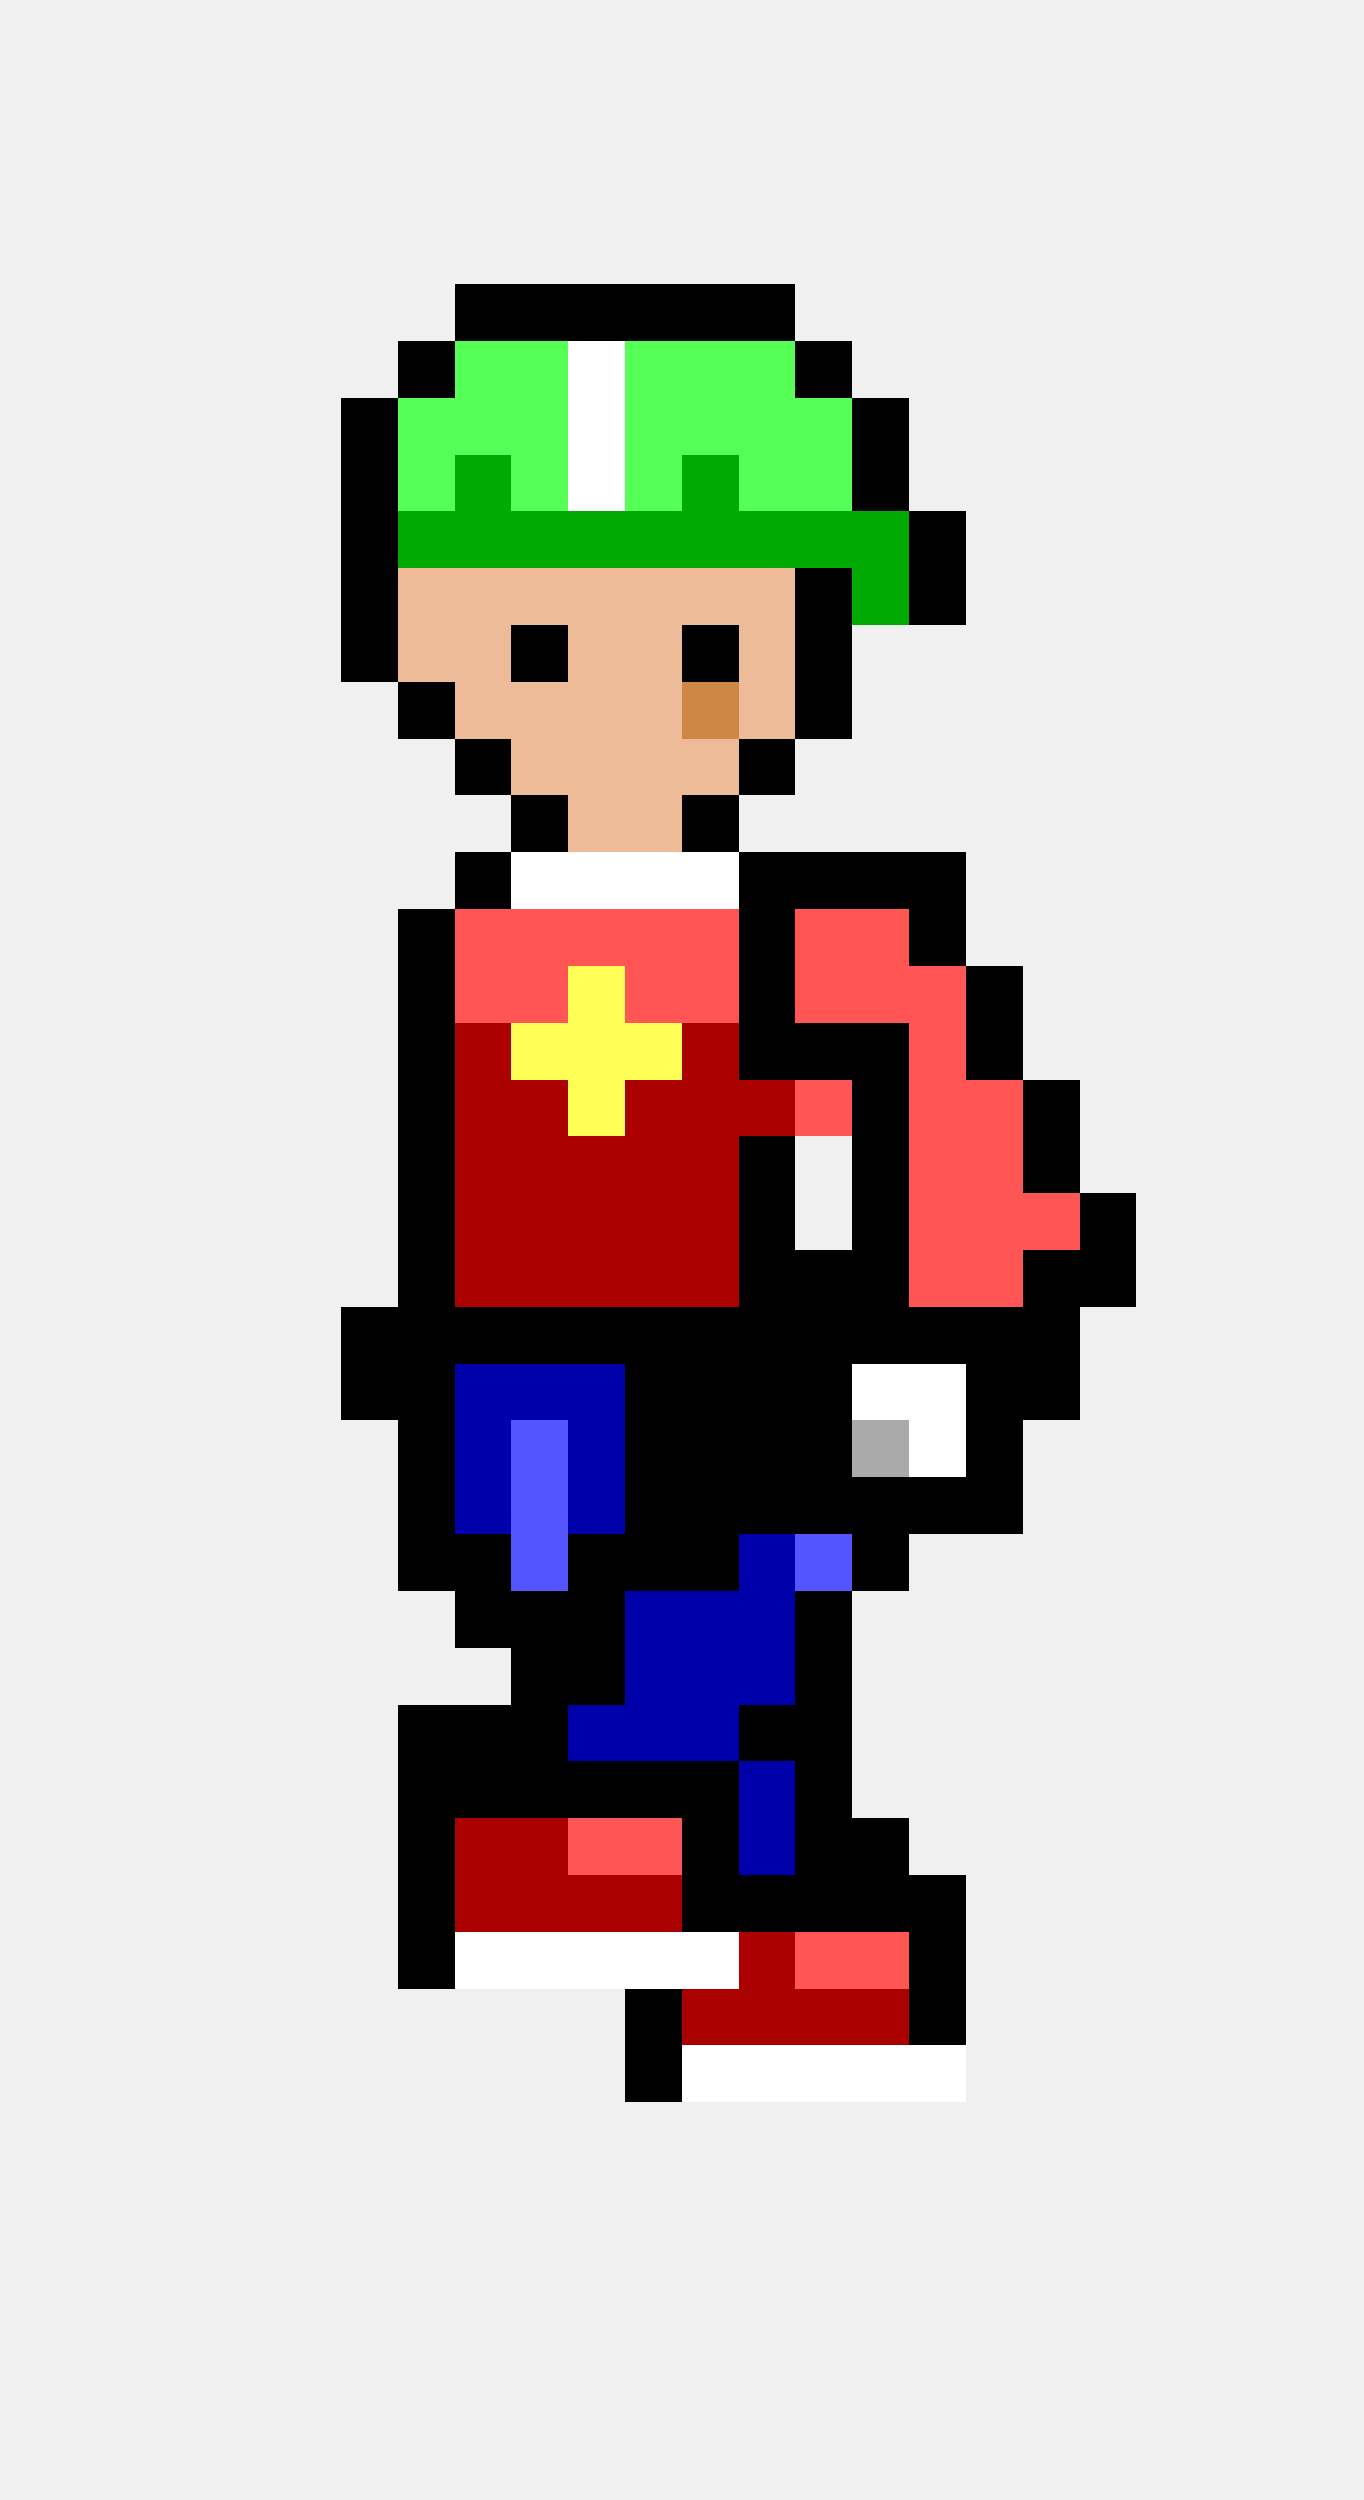
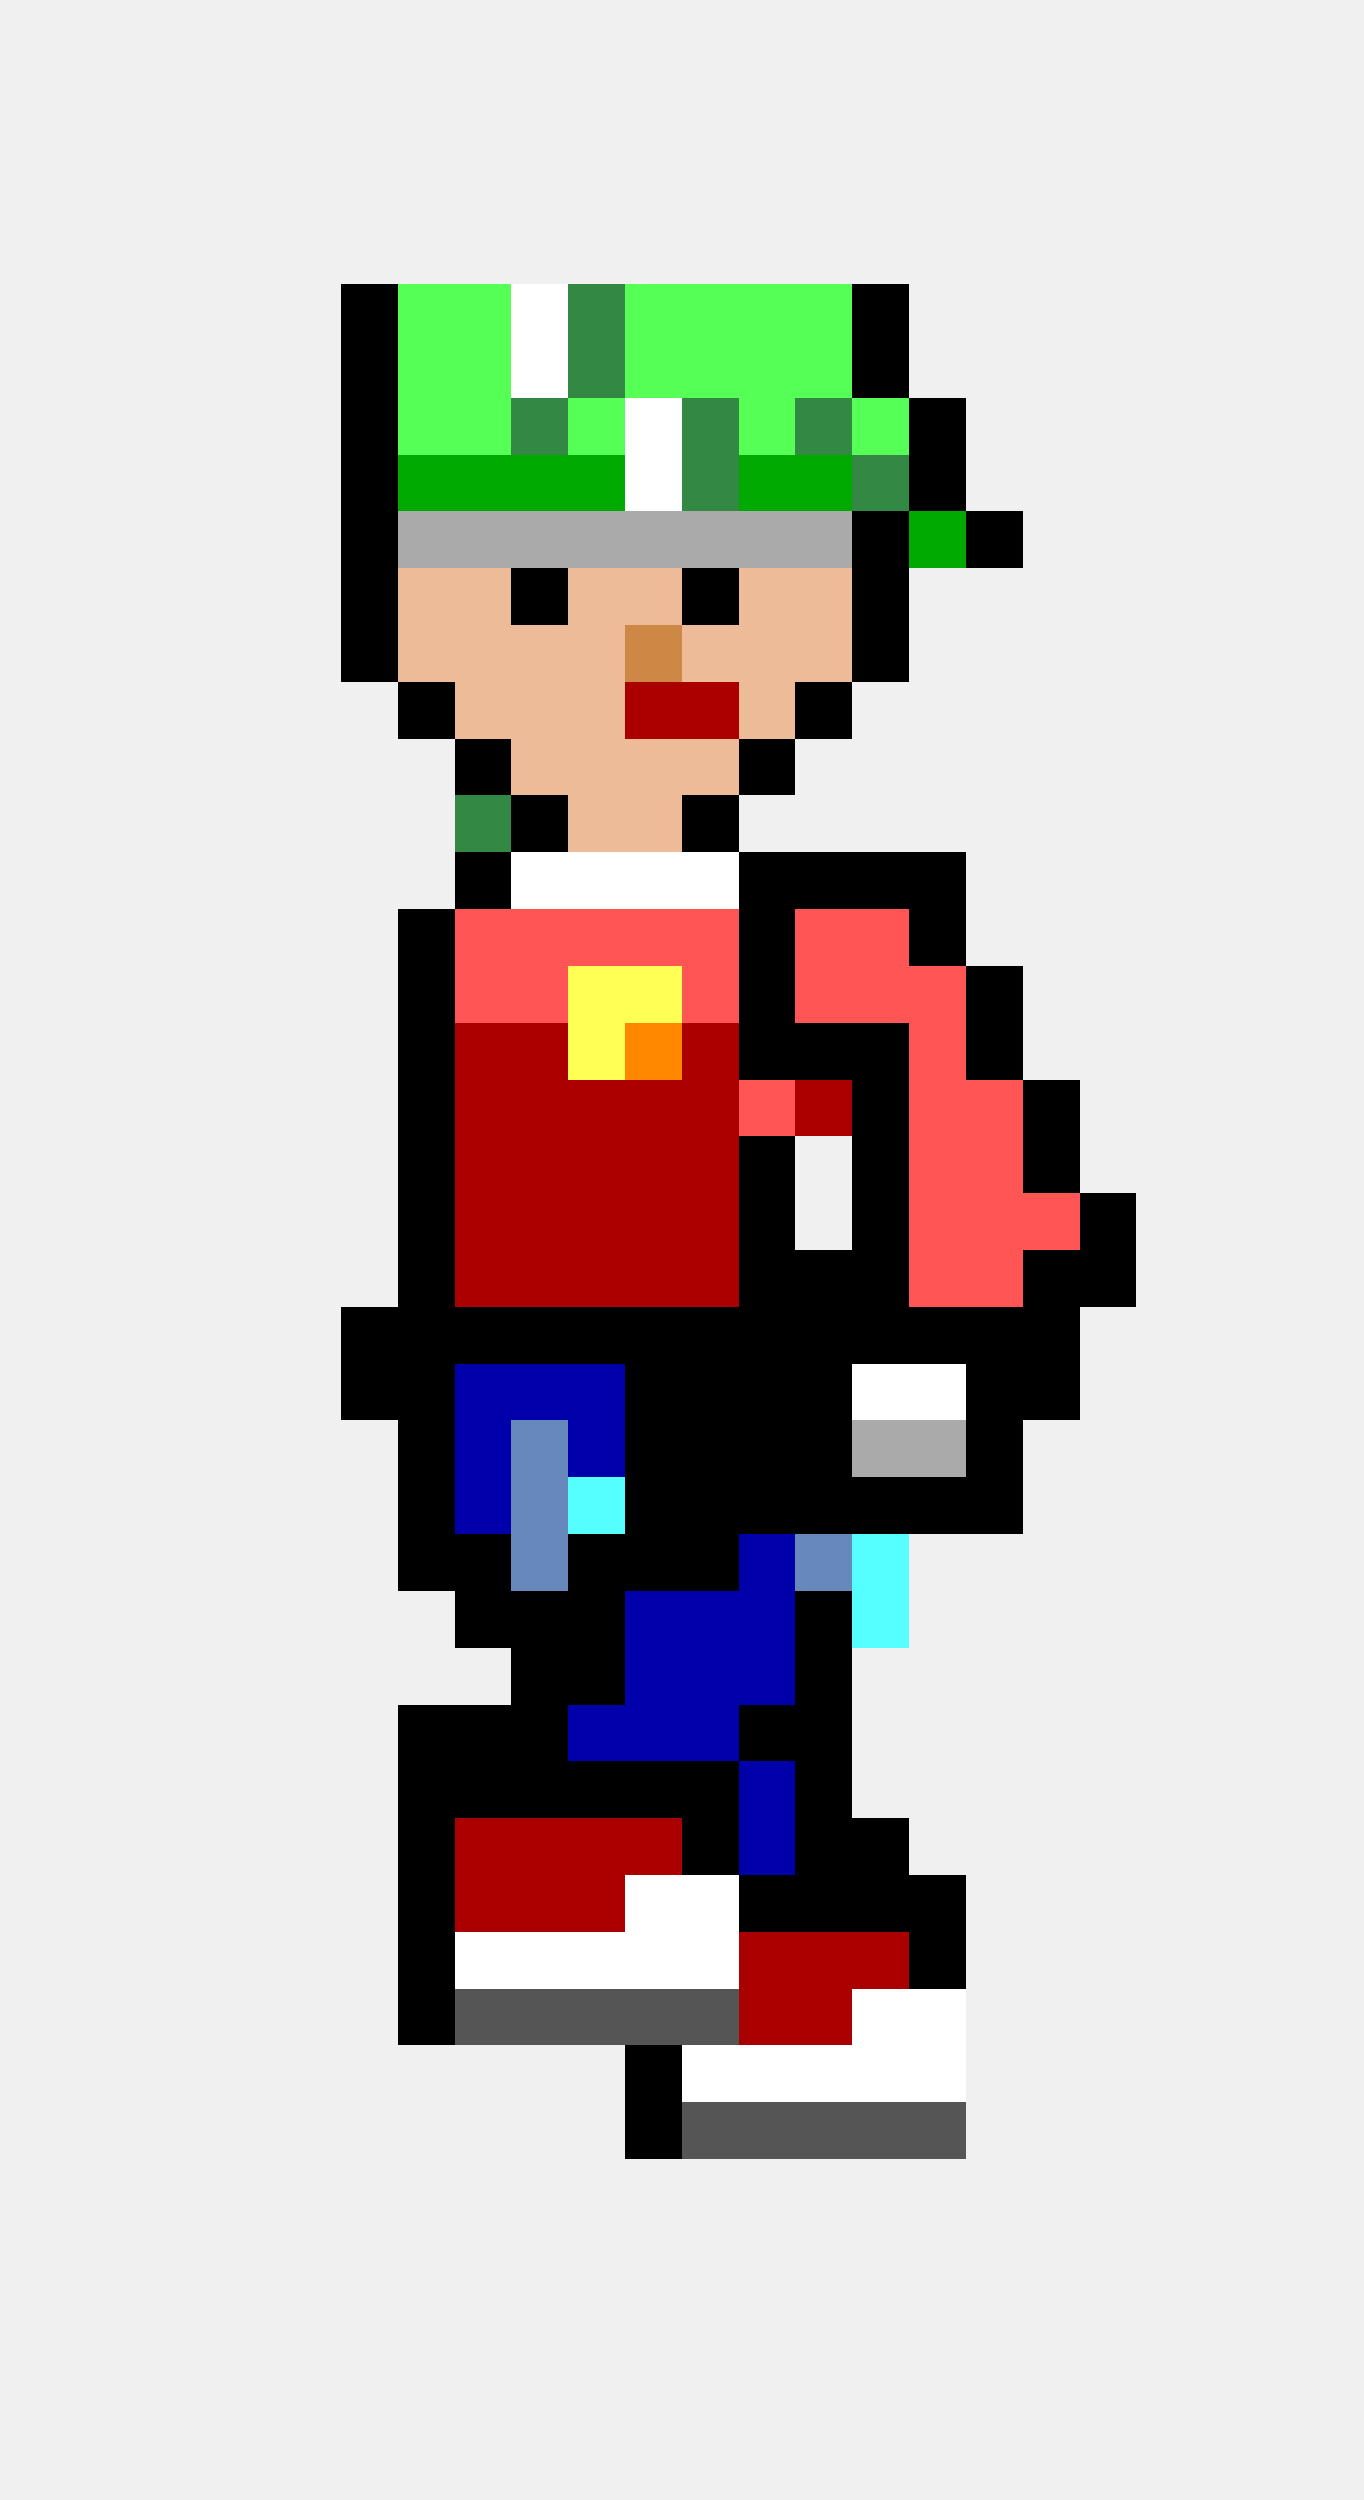
<svg xmlns="http://www.w3.org/2000/svg" width="24" height="44" viewBox="0 0 24 44" shape-rendering="crispEdges">
-   <rect x="8" y="5" width="1" height="1" fill="#000000" />
-   <rect x="9" y="5" width="1" height="1" fill="#000000" />
-   <rect x="10" y="5" width="1" height="1" fill="#000000" />
-   <rect x="11" y="5" width="1" height="1" fill="#000000" />
-   <rect x="12" y="5" width="1" height="1" fill="#000000" />
-   <rect x="13" y="5" width="1" height="1" fill="#000000" />
-   <rect x="7" y="6" width="1" height="1" fill="#000000" />
+   <rect x="6" y="5" width="1" height="1" fill="#000000" />
+   <rect x="7" y="5" width="1" height="1" fill="#55ff55" />
+   <rect x="8" y="5" width="1" height="1" fill="#55ff55" />
+   <rect x="9" y="5" width="1" height="1" fill="#ffffff" />
+   <rect x="10" y="5" width="1" height="1" fill="#338844" />
+   <rect x="11" y="5" width="1" height="1" fill="#55ff55" />
+   <rect x="12" y="5" width="1" height="1" fill="#55ff55" />
+   <rect x="13" y="5" width="1" height="1" fill="#55ff55" />
+   <rect x="14" y="5" width="1" height="1" fill="#55ff55" />
+   <rect x="15" y="5" width="1" height="1" fill="#000000" />
+   <rect x="6" y="6" width="1" height="1" fill="#000000" />
+   <rect x="7" y="6" width="1" height="1" fill="#55ff55" />
  <rect x="8" y="6" width="1" height="1" fill="#55ff55" />
-   <rect x="9" y="6" width="1" height="1" fill="#55ff55" />
-   <rect x="10" y="6" width="1" height="1" fill="#ffffff" />
+   <rect x="9" y="6" width="1" height="1" fill="#ffffff" />
+   <rect x="10" y="6" width="1" height="1" fill="#338844" />
  <rect x="11" y="6" width="1" height="1" fill="#55ff55" />
  <rect x="12" y="6" width="1" height="1" fill="#55ff55" />
  <rect x="13" y="6" width="1" height="1" fill="#55ff55" />
-   <rect x="14" y="6" width="1" height="1" fill="#000000" />
+   <rect x="14" y="6" width="1" height="1" fill="#55ff55" />
+   <rect x="15" y="6" width="1" height="1" fill="#000000" />
  <rect x="6" y="7" width="1" height="1" fill="#000000" />
  <rect x="7" y="7" width="1" height="1" fill="#55ff55" />
  <rect x="8" y="7" width="1" height="1" fill="#55ff55" />
-   <rect x="9" y="7" width="1" height="1" fill="#55ff55" />
-   <rect x="10" y="7" width="1" height="1" fill="#ffffff" />
-   <rect x="11" y="7" width="1" height="1" fill="#55ff55" />
-   <rect x="12" y="7" width="1" height="1" fill="#55ff55" />
+   <rect x="9" y="7" width="1" height="1" fill="#338844" />
+   <rect x="10" y="7" width="1" height="1" fill="#55ff55" />
+   <rect x="11" y="7" width="1" height="1" fill="#ffffff" />
+   <rect x="12" y="7" width="1" height="1" fill="#338844" />
  <rect x="13" y="7" width="1" height="1" fill="#55ff55" />
-   <rect x="14" y="7" width="1" height="1" fill="#55ff55" />
-   <rect x="15" y="7" width="1" height="1" fill="#000000" />
+   <rect x="14" y="7" width="1" height="1" fill="#338844" />
+   <rect x="15" y="7" width="1" height="1" fill="#55ff55" />
+   <rect x="16" y="7" width="1" height="1" fill="#000000" />
  <rect x="6" y="8" width="1" height="1" fill="#000000" />
-   <rect x="7" y="8" width="1" height="1" fill="#55ff55" />
+   <rect x="7" y="8" width="1" height="1" fill="#00aa00" />
  <rect x="8" y="8" width="1" height="1" fill="#00aa00" />
-   <rect x="9" y="8" width="1" height="1" fill="#55ff55" />
-   <rect x="10" y="8" width="1" height="1" fill="#ffffff" />
-   <rect x="11" y="8" width="1" height="1" fill="#55ff55" />
-   <rect x="12" y="8" width="1" height="1" fill="#00aa00" />
-   <rect x="13" y="8" width="1" height="1" fill="#55ff55" />
-   <rect x="14" y="8" width="1" height="1" fill="#55ff55" />
-   <rect x="15" y="8" width="1" height="1" fill="#000000" />
+   <rect x="9" y="8" width="1" height="1" fill="#00aa00" />
+   <rect x="10" y="8" width="1" height="1" fill="#00aa00" />
+   <rect x="11" y="8" width="1" height="1" fill="#ffffff" />
+   <rect x="12" y="8" width="1" height="1" fill="#338844" />
+   <rect x="13" y="8" width="1" height="1" fill="#00aa00" />
+   <rect x="14" y="8" width="1" height="1" fill="#00aa00" />
+   <rect x="15" y="8" width="1" height="1" fill="#338844" />
+   <rect x="16" y="8" width="1" height="1" fill="#000000" />
  <rect x="6" y="9" width="1" height="1" fill="#000000" />
-   <rect x="7" y="9" width="1" height="1" fill="#00aa00" />
-   <rect x="8" y="9" width="1" height="1" fill="#00aa00" />
-   <rect x="9" y="9" width="1" height="1" fill="#00aa00" />
-   <rect x="10" y="9" width="1" height="1" fill="#00aa00" />
-   <rect x="11" y="9" width="1" height="1" fill="#00aa00" />
-   <rect x="12" y="9" width="1" height="1" fill="#00aa00" />
-   <rect x="13" y="9" width="1" height="1" fill="#00aa00" />
-   <rect x="14" y="9" width="1" height="1" fill="#00aa00" />
-   <rect x="15" y="9" width="1" height="1" fill="#00aa00" />
-   <rect x="16" y="9" width="1" height="1" fill="#000000" />
+   <rect x="7" y="9" width="1" height="1" fill="#aaaaaa" />
+   <rect x="8" y="9" width="1" height="1" fill="#aaaaaa" />
+   <rect x="9" y="9" width="1" height="1" fill="#aaaaaa" />
+   <rect x="10" y="9" width="1" height="1" fill="#aaaaaa" />
+   <rect x="11" y="9" width="1" height="1" fill="#aaaaaa" />
+   <rect x="12" y="9" width="1" height="1" fill="#aaaaaa" />
+   <rect x="13" y="9" width="1" height="1" fill="#aaaaaa" />
+   <rect x="14" y="9" width="1" height="1" fill="#aaaaaa" />
+   <rect x="15" y="9" width="1" height="1" fill="#000000" />
+   <rect x="16" y="9" width="1" height="1" fill="#00aa00" />
+   <rect x="17" y="9" width="1" height="1" fill="#000000" />
  <rect x="6" y="10" width="1" height="1" fill="#000000" />
  <rect x="7" y="10" width="1" height="1" fill="#eebb99" />
  <rect x="8" y="10" width="1" height="1" fill="#eebb99" />
-   <rect x="9" y="10" width="1" height="1" fill="#eebb99" />
+   <rect x="9" y="10" width="1" height="1" fill="#000000" />
  <rect x="10" y="10" width="1" height="1" fill="#eebb99" />
  <rect x="11" y="10" width="1" height="1" fill="#eebb99" />
-   <rect x="12" y="10" width="1" height="1" fill="#eebb99" />
+   <rect x="12" y="10" width="1" height="1" fill="#000000" />
  <rect x="13" y="10" width="1" height="1" fill="#eebb99" />
-   <rect x="14" y="10" width="1" height="1" fill="#000000" />
-   <rect x="15" y="10" width="1" height="1" fill="#00aa00" />
-   <rect x="16" y="10" width="1" height="1" fill="#000000" />
+   <rect x="14" y="10" width="1" height="1" fill="#eebb99" />
+   <rect x="15" y="10" width="1" height="1" fill="#000000" />
  <rect x="6" y="11" width="1" height="1" fill="#000000" />
  <rect x="7" y="11" width="1" height="1" fill="#eebb99" />
  <rect x="8" y="11" width="1" height="1" fill="#eebb99" />
-   <rect x="9" y="11" width="1" height="1" fill="#000000" />
+   <rect x="9" y="11" width="1" height="1" fill="#eebb99" />
  <rect x="10" y="11" width="1" height="1" fill="#eebb99" />
-   <rect x="11" y="11" width="1" height="1" fill="#eebb99" />
-   <rect x="12" y="11" width="1" height="1" fill="#000000" />
+   <rect x="11" y="11" width="1" height="1" fill="#cc8844" />
+   <rect x="12" y="11" width="1" height="1" fill="#eebb99" />
  <rect x="13" y="11" width="1" height="1" fill="#eebb99" />
-   <rect x="14" y="11" width="1" height="1" fill="#000000" />
+   <rect x="14" y="11" width="1" height="1" fill="#eebb99" />
+   <rect x="15" y="11" width="1" height="1" fill="#000000" />
  <rect x="7" y="12" width="1" height="1" fill="#000000" />
  <rect x="8" y="12" width="1" height="1" fill="#eebb99" />
  <rect x="9" y="12" width="1" height="1" fill="#eebb99" />
  <rect x="10" y="12" width="1" height="1" fill="#eebb99" />
-   <rect x="11" y="12" width="1" height="1" fill="#eebb99" />
-   <rect x="12" y="12" width="1" height="1" fill="#cc8844" />
+   <rect x="11" y="12" width="1" height="1" fill="#aa0000" />
+   <rect x="12" y="12" width="1" height="1" fill="#aa0000" />
  <rect x="13" y="12" width="1" height="1" fill="#eebb99" />
  <rect x="14" y="12" width="1" height="1" fill="#000000" />
  <rect x="8" y="13" width="1" height="1" fill="#000000" />
  <rect x="9" y="13" width="1" height="1" fill="#eebb99" />
  <rect x="10" y="13" width="1" height="1" fill="#eebb99" />
  <rect x="11" y="13" width="1" height="1" fill="#eebb99" />
  <rect x="12" y="13" width="1" height="1" fill="#eebb99" />
  <rect x="13" y="13" width="1" height="1" fill="#000000" />
+   <rect x="8" y="14" width="1" height="1" fill="#338844" />
  <rect x="9" y="14" width="1" height="1" fill="#000000" />
  <rect x="10" y="14" width="1" height="1" fill="#eebb99" />
  <rect x="11" y="14" width="1" height="1" fill="#eebb99" />
  <rect x="12" y="14" width="1" height="1" fill="#000000" />
  <rect x="8" y="15" width="1" height="1" fill="#000000" />
  <rect x="9" y="15" width="1" height="1" fill="#ffffff" />
  <rect x="10" y="15" width="1" height="1" fill="#ffffff" />
  <rect x="11" y="15" width="1" height="1" fill="#ffffff" />
  <rect x="12" y="15" width="1" height="1" fill="#ffffff" />
  <rect x="13" y="15" width="1" height="1" fill="#000000" />
  <rect x="14" y="15" width="1" height="1" fill="#000000" />
  <rect x="15" y="15" width="1" height="1" fill="#000000" />
  <rect x="16" y="15" width="1" height="1" fill="#000000" />
  <rect x="7" y="16" width="1" height="1" fill="#000000" />
  <rect x="8" y="16" width="1" height="1" fill="#ff5555" />
  <rect x="9" y="16" width="1" height="1" fill="#ff5555" />
  <rect x="10" y="16" width="1" height="1" fill="#ff5555" />
  <rect x="11" y="16" width="1" height="1" fill="#ff5555" />
  <rect x="12" y="16" width="1" height="1" fill="#ff5555" />
  <rect x="13" y="16" width="1" height="1" fill="#000000" />
  <rect x="14" y="16" width="1" height="1" fill="#ff5555" />
  <rect x="15" y="16" width="1" height="1" fill="#ff5555" />
  <rect x="16" y="16" width="1" height="1" fill="#000000" />
  <rect x="7" y="17" width="1" height="1" fill="#000000" />
  <rect x="8" y="17" width="1" height="1" fill="#ff5555" />
  <rect x="9" y="17" width="1" height="1" fill="#ff5555" />
  <rect x="10" y="17" width="1" height="1" fill="#ffff55" />
-   <rect x="11" y="17" width="1" height="1" fill="#ff5555" />
+   <rect x="11" y="17" width="1" height="1" fill="#ffff55" />
  <rect x="12" y="17" width="1" height="1" fill="#ff5555" />
  <rect x="13" y="17" width="1" height="1" fill="#000000" />
  <rect x="14" y="17" width="1" height="1" fill="#ff5555" />
  <rect x="15" y="17" width="1" height="1" fill="#ff5555" />
  <rect x="16" y="17" width="1" height="1" fill="#ff5555" />
  <rect x="17" y="17" width="1" height="1" fill="#000000" />
  <rect x="7" y="18" width="1" height="1" fill="#000000" />
  <rect x="8" y="18" width="1" height="1" fill="#aa0000" />
-   <rect x="9" y="18" width="1" height="1" fill="#ffff55" />
+   <rect x="9" y="18" width="1" height="1" fill="#aa0000" />
  <rect x="10" y="18" width="1" height="1" fill="#ffff55" />
-   <rect x="11" y="18" width="1" height="1" fill="#ffff55" />
+   <rect x="11" y="18" width="1" height="1" fill="#ff8800" />
  <rect x="12" y="18" width="1" height="1" fill="#aa0000" />
  <rect x="13" y="18" width="1" height="1" fill="#000000" />
  <rect x="14" y="18" width="1" height="1" fill="#000000" />
  <rect x="15" y="18" width="1" height="1" fill="#000000" />
  <rect x="16" y="18" width="1" height="1" fill="#ff5555" />
  <rect x="17" y="18" width="1" height="1" fill="#000000" />
  <rect x="7" y="19" width="1" height="1" fill="#000000" />
  <rect x="8" y="19" width="1" height="1" fill="#aa0000" />
  <rect x="9" y="19" width="1" height="1" fill="#aa0000" />
-   <rect x="10" y="19" width="1" height="1" fill="#ffff55" />
+   <rect x="10" y="19" width="1" height="1" fill="#aa0000" />
  <rect x="11" y="19" width="1" height="1" fill="#aa0000" />
  <rect x="12" y="19" width="1" height="1" fill="#aa0000" />
-   <rect x="13" y="19" width="1" height="1" fill="#aa0000" />
-   <rect x="14" y="19" width="1" height="1" fill="#ff5555" />
+   <rect x="13" y="19" width="1" height="1" fill="#ff5555" />
+   <rect x="14" y="19" width="1" height="1" fill="#aa0000" />
  <rect x="15" y="19" width="1" height="1" fill="#000000" />
  <rect x="16" y="19" width="1" height="1" fill="#ff5555" />
  <rect x="17" y="19" width="1" height="1" fill="#ff5555" />
  <rect x="18" y="19" width="1" height="1" fill="#000000" />
  <rect x="7" y="20" width="1" height="1" fill="#000000" />
  <rect x="8" y="20" width="1" height="1" fill="#aa0000" />
  <rect x="9" y="20" width="1" height="1" fill="#aa0000" />
  <rect x="10" y="20" width="1" height="1" fill="#aa0000" />
  <rect x="11" y="20" width="1" height="1" fill="#aa0000" />
  <rect x="12" y="20" width="1" height="1" fill="#aa0000" />
  <rect x="13" y="20" width="1" height="1" fill="#000000" />
  <rect x="15" y="20" width="1" height="1" fill="#000000" />
  <rect x="16" y="20" width="1" height="1" fill="#ff5555" />
  <rect x="17" y="20" width="1" height="1" fill="#ff5555" />
  <rect x="18" y="20" width="1" height="1" fill="#000000" />
  <rect x="7" y="21" width="1" height="1" fill="#000000" />
  <rect x="8" y="21" width="1" height="1" fill="#aa0000" />
  <rect x="9" y="21" width="1" height="1" fill="#aa0000" />
  <rect x="10" y="21" width="1" height="1" fill="#aa0000" />
  <rect x="11" y="21" width="1" height="1" fill="#aa0000" />
  <rect x="12" y="21" width="1" height="1" fill="#aa0000" />
  <rect x="13" y="21" width="1" height="1" fill="#000000" />
  <rect x="15" y="21" width="1" height="1" fill="#000000" />
  <rect x="16" y="21" width="1" height="1" fill="#ff5555" />
  <rect x="17" y="21" width="1" height="1" fill="#ff5555" />
  <rect x="18" y="21" width="1" height="1" fill="#ff5555" />
  <rect x="19" y="21" width="1" height="1" fill="#000000" />
  <rect x="7" y="22" width="1" height="1" fill="#000000" />
  <rect x="8" y="22" width="1" height="1" fill="#aa0000" />
  <rect x="9" y="22" width="1" height="1" fill="#aa0000" />
  <rect x="10" y="22" width="1" height="1" fill="#aa0000" />
  <rect x="11" y="22" width="1" height="1" fill="#aa0000" />
  <rect x="12" y="22" width="1" height="1" fill="#aa0000" />
  <rect x="13" y="22" width="1" height="1" fill="#000000" />
  <rect x="14" y="22" width="1" height="1" fill="#000000" />
  <rect x="15" y="22" width="1" height="1" fill="#000000" />
  <rect x="16" y="22" width="1" height="1" fill="#ff5555" />
  <rect x="17" y="22" width="1" height="1" fill="#ff5555" />
  <rect x="18" y="22" width="1" height="1" fill="#000000" />
  <rect x="19" y="22" width="1" height="1" fill="#000000" />
  <rect x="6" y="23" width="1" height="1" fill="#000000" />
  <rect x="7" y="23" width="1" height="1" fill="#000000" />
  <rect x="8" y="23" width="1" height="1" fill="#000000" />
  <rect x="9" y="23" width="1" height="1" fill="#000000" />
  <rect x="10" y="23" width="1" height="1" fill="#000000" />
  <rect x="11" y="23" width="1" height="1" fill="#000000" />
  <rect x="12" y="23" width="1" height="1" fill="#000000" />
  <rect x="13" y="23" width="1" height="1" fill="#000000" />
  <rect x="14" y="23" width="1" height="1" fill="#000000" />
  <rect x="15" y="23" width="1" height="1" fill="#000000" />
  <rect x="16" y="23" width="1" height="1" fill="#000000" />
  <rect x="17" y="23" width="1" height="1" fill="#000000" />
  <rect x="18" y="23" width="1" height="1" fill="#000000" />
  <rect x="6" y="24" width="1" height="1" fill="#000000" />
  <rect x="7" y="24" width="1" height="1" fill="#000000" />
  <rect x="8" y="24" width="1" height="1" fill="#0000aa" />
  <rect x="9" y="24" width="1" height="1" fill="#0000aa" />
  <rect x="10" y="24" width="1" height="1" fill="#0000aa" />
  <rect x="11" y="24" width="1" height="1" fill="#000000" />
  <rect x="12" y="24" width="1" height="1" fill="#000000" />
  <rect x="13" y="24" width="1" height="1" fill="#000000" />
  <rect x="14" y="24" width="1" height="1" fill="#000000" />
  <rect x="15" y="24" width="1" height="1" fill="#ffffff" />
  <rect x="16" y="24" width="1" height="1" fill="#ffffff" />
  <rect x="17" y="24" width="1" height="1" fill="#000000" />
  <rect x="18" y="24" width="1" height="1" fill="#000000" />
  <rect x="7" y="25" width="1" height="1" fill="#000000" />
  <rect x="8" y="25" width="1" height="1" fill="#0000aa" />
-   <rect x="9" y="25" width="1" height="1" fill="#5555ff" />
+   <rect x="9" y="25" width="1" height="1" fill="#6688bb" />
  <rect x="10" y="25" width="1" height="1" fill="#0000aa" />
  <rect x="11" y="25" width="1" height="1" fill="#000000" />
  <rect x="12" y="25" width="1" height="1" fill="#000000" />
  <rect x="13" y="25" width="1" height="1" fill="#000000" />
  <rect x="14" y="25" width="1" height="1" fill="#000000" />
  <rect x="15" y="25" width="1" height="1" fill="#aaaaaa" />
-   <rect x="16" y="25" width="1" height="1" fill="#ffffff" />
+   <rect x="16" y="25" width="1" height="1" fill="#aaaaaa" />
  <rect x="17" y="25" width="1" height="1" fill="#000000" />
  <rect x="7" y="26" width="1" height="1" fill="#000000" />
  <rect x="8" y="26" width="1" height="1" fill="#0000aa" />
-   <rect x="9" y="26" width="1" height="1" fill="#5555ff" />
-   <rect x="10" y="26" width="1" height="1" fill="#0000aa" />
+   <rect x="9" y="26" width="1" height="1" fill="#6688bb" />
+   <rect x="10" y="26" width="1" height="1" fill="#55ffff" />
  <rect x="11" y="26" width="1" height="1" fill="#000000" />
  <rect x="12" y="26" width="1" height="1" fill="#000000" />
  <rect x="13" y="26" width="1" height="1" fill="#000000" />
  <rect x="14" y="26" width="1" height="1" fill="#000000" />
  <rect x="15" y="26" width="1" height="1" fill="#000000" />
  <rect x="16" y="26" width="1" height="1" fill="#000000" />
  <rect x="17" y="26" width="1" height="1" fill="#000000" />
  <rect x="7" y="27" width="1" height="1" fill="#000000" />
  <rect x="8" y="27" width="1" height="1" fill="#000000" />
-   <rect x="9" y="27" width="1" height="1" fill="#5555ff" />
+   <rect x="9" y="27" width="1" height="1" fill="#6688bb" />
  <rect x="10" y="27" width="1" height="1" fill="#000000" />
  <rect x="11" y="27" width="1" height="1" fill="#000000" />
  <rect x="12" y="27" width="1" height="1" fill="#000000" />
  <rect x="13" y="27" width="1" height="1" fill="#0000aa" />
-   <rect x="14" y="27" width="1" height="1" fill="#5555ff" />
-   <rect x="15" y="27" width="1" height="1" fill="#000000" />
+   <rect x="14" y="27" width="1" height="1" fill="#6688bb" />
+   <rect x="15" y="27" width="1" height="1" fill="#55ffff" />
  <rect x="8" y="28" width="1" height="1" fill="#000000" />
  <rect x="9" y="28" width="1" height="1" fill="#000000" />
  <rect x="10" y="28" width="1" height="1" fill="#000000" />
  <rect x="11" y="28" width="1" height="1" fill="#0000aa" />
  <rect x="12" y="28" width="1" height="1" fill="#0000aa" />
  <rect x="13" y="28" width="1" height="1" fill="#0000aa" />
  <rect x="14" y="28" width="1" height="1" fill="#000000" />
+   <rect x="15" y="28" width="1" height="1" fill="#55ffff" />
  <rect x="9" y="29" width="1" height="1" fill="#000000" />
  <rect x="10" y="29" width="1" height="1" fill="#000000" />
  <rect x="11" y="29" width="1" height="1" fill="#0000aa" />
  <rect x="12" y="29" width="1" height="1" fill="#0000aa" />
  <rect x="13" y="29" width="1" height="1" fill="#0000aa" />
  <rect x="14" y="29" width="1" height="1" fill="#000000" />
  <rect x="7" y="30" width="1" height="1" fill="#000000" />
  <rect x="8" y="30" width="1" height="1" fill="#000000" />
  <rect x="9" y="30" width="1" height="1" fill="#000000" />
  <rect x="10" y="30" width="1" height="1" fill="#0000aa" />
  <rect x="11" y="30" width="1" height="1" fill="#0000aa" />
  <rect x="12" y="30" width="1" height="1" fill="#0000aa" />
  <rect x="13" y="30" width="1" height="1" fill="#000000" />
  <rect x="14" y="30" width="1" height="1" fill="#000000" />
  <rect x="7" y="31" width="1" height="1" fill="#000000" />
  <rect x="8" y="31" width="1" height="1" fill="#000000" />
  <rect x="9" y="31" width="1" height="1" fill="#000000" />
  <rect x="10" y="31" width="1" height="1" fill="#000000" />
  <rect x="11" y="31" width="1" height="1" fill="#000000" />
  <rect x="12" y="31" width="1" height="1" fill="#000000" />
  <rect x="13" y="31" width="1" height="1" fill="#0000aa" />
  <rect x="14" y="31" width="1" height="1" fill="#000000" />
  <rect x="7" y="32" width="1" height="1" fill="#000000" />
  <rect x="8" y="32" width="1" height="1" fill="#aa0000" />
  <rect x="9" y="32" width="1" height="1" fill="#aa0000" />
-   <rect x="10" y="32" width="1" height="1" fill="#ff5555" />
-   <rect x="11" y="32" width="1" height="1" fill="#ff5555" />
+   <rect x="10" y="32" width="1" height="1" fill="#aa0000" />
+   <rect x="11" y="32" width="1" height="1" fill="#aa0000" />
  <rect x="12" y="32" width="1" height="1" fill="#000000" />
  <rect x="13" y="32" width="1" height="1" fill="#0000aa" />
  <rect x="14" y="32" width="1" height="1" fill="#000000" />
  <rect x="15" y="32" width="1" height="1" fill="#000000" />
  <rect x="7" y="33" width="1" height="1" fill="#000000" />
  <rect x="8" y="33" width="1" height="1" fill="#aa0000" />
  <rect x="9" y="33" width="1" height="1" fill="#aa0000" />
  <rect x="10" y="33" width="1" height="1" fill="#aa0000" />
-   <rect x="11" y="33" width="1" height="1" fill="#aa0000" />
-   <rect x="12" y="33" width="1" height="1" fill="#000000" />
+   <rect x="11" y="33" width="1" height="1" fill="#ffffff" />
+   <rect x="12" y="33" width="1" height="1" fill="#ffffff" />
  <rect x="13" y="33" width="1" height="1" fill="#000000" />
  <rect x="14" y="33" width="1" height="1" fill="#000000" />
  <rect x="15" y="33" width="1" height="1" fill="#000000" />
  <rect x="16" y="33" width="1" height="1" fill="#000000" />
  <rect x="7" y="34" width="1" height="1" fill="#000000" />
  <rect x="8" y="34" width="1" height="1" fill="#ffffff" />
  <rect x="9" y="34" width="1" height="1" fill="#ffffff" />
  <rect x="10" y="34" width="1" height="1" fill="#ffffff" />
  <rect x="11" y="34" width="1" height="1" fill="#ffffff" />
  <rect x="12" y="34" width="1" height="1" fill="#ffffff" />
  <rect x="13" y="34" width="1" height="1" fill="#aa0000" />
-   <rect x="14" y="34" width="1" height="1" fill="#ff5555" />
-   <rect x="15" y="34" width="1" height="1" fill="#ff5555" />
+   <rect x="14" y="34" width="1" height="1" fill="#aa0000" />
+   <rect x="15" y="34" width="1" height="1" fill="#aa0000" />
  <rect x="16" y="34" width="1" height="1" fill="#000000" />
-   <rect x="11" y="35" width="1" height="1" fill="#000000" />
-   <rect x="12" y="35" width="1" height="1" fill="#aa0000" />
+   <rect x="7" y="35" width="1" height="1" fill="#000000" />
+   <rect x="8" y="35" width="1" height="1" fill="#555555" />
+   <rect x="9" y="35" width="1" height="1" fill="#555555" />
+   <rect x="10" y="35" width="1" height="1" fill="#555555" />
+   <rect x="11" y="35" width="1" height="1" fill="#555555" />
+   <rect x="12" y="35" width="1" height="1" fill="#555555" />
  <rect x="13" y="35" width="1" height="1" fill="#aa0000" />
  <rect x="14" y="35" width="1" height="1" fill="#aa0000" />
-   <rect x="15" y="35" width="1" height="1" fill="#aa0000" />
-   <rect x="16" y="35" width="1" height="1" fill="#000000" />
+   <rect x="15" y="35" width="1" height="1" fill="#ffffff" />
+   <rect x="16" y="35" width="1" height="1" fill="#ffffff" />
  <rect x="11" y="36" width="1" height="1" fill="#000000" />
  <rect x="12" y="36" width="1" height="1" fill="#ffffff" />
  <rect x="13" y="36" width="1" height="1" fill="#ffffff" />
  <rect x="14" y="36" width="1" height="1" fill="#ffffff" />
  <rect x="15" y="36" width="1" height="1" fill="#ffffff" />
  <rect x="16" y="36" width="1" height="1" fill="#ffffff" />
+   <rect x="11" y="37" width="1" height="1" fill="#000000" />
+   <rect x="12" y="37" width="1" height="1" fill="#555555" />
+   <rect x="13" y="37" width="1" height="1" fill="#555555" />
+   <rect x="14" y="37" width="1" height="1" fill="#555555" />
+   <rect x="15" y="37" width="1" height="1" fill="#555555" />
+   <rect x="16" y="37" width="1" height="1" fill="#555555" />
</svg>
